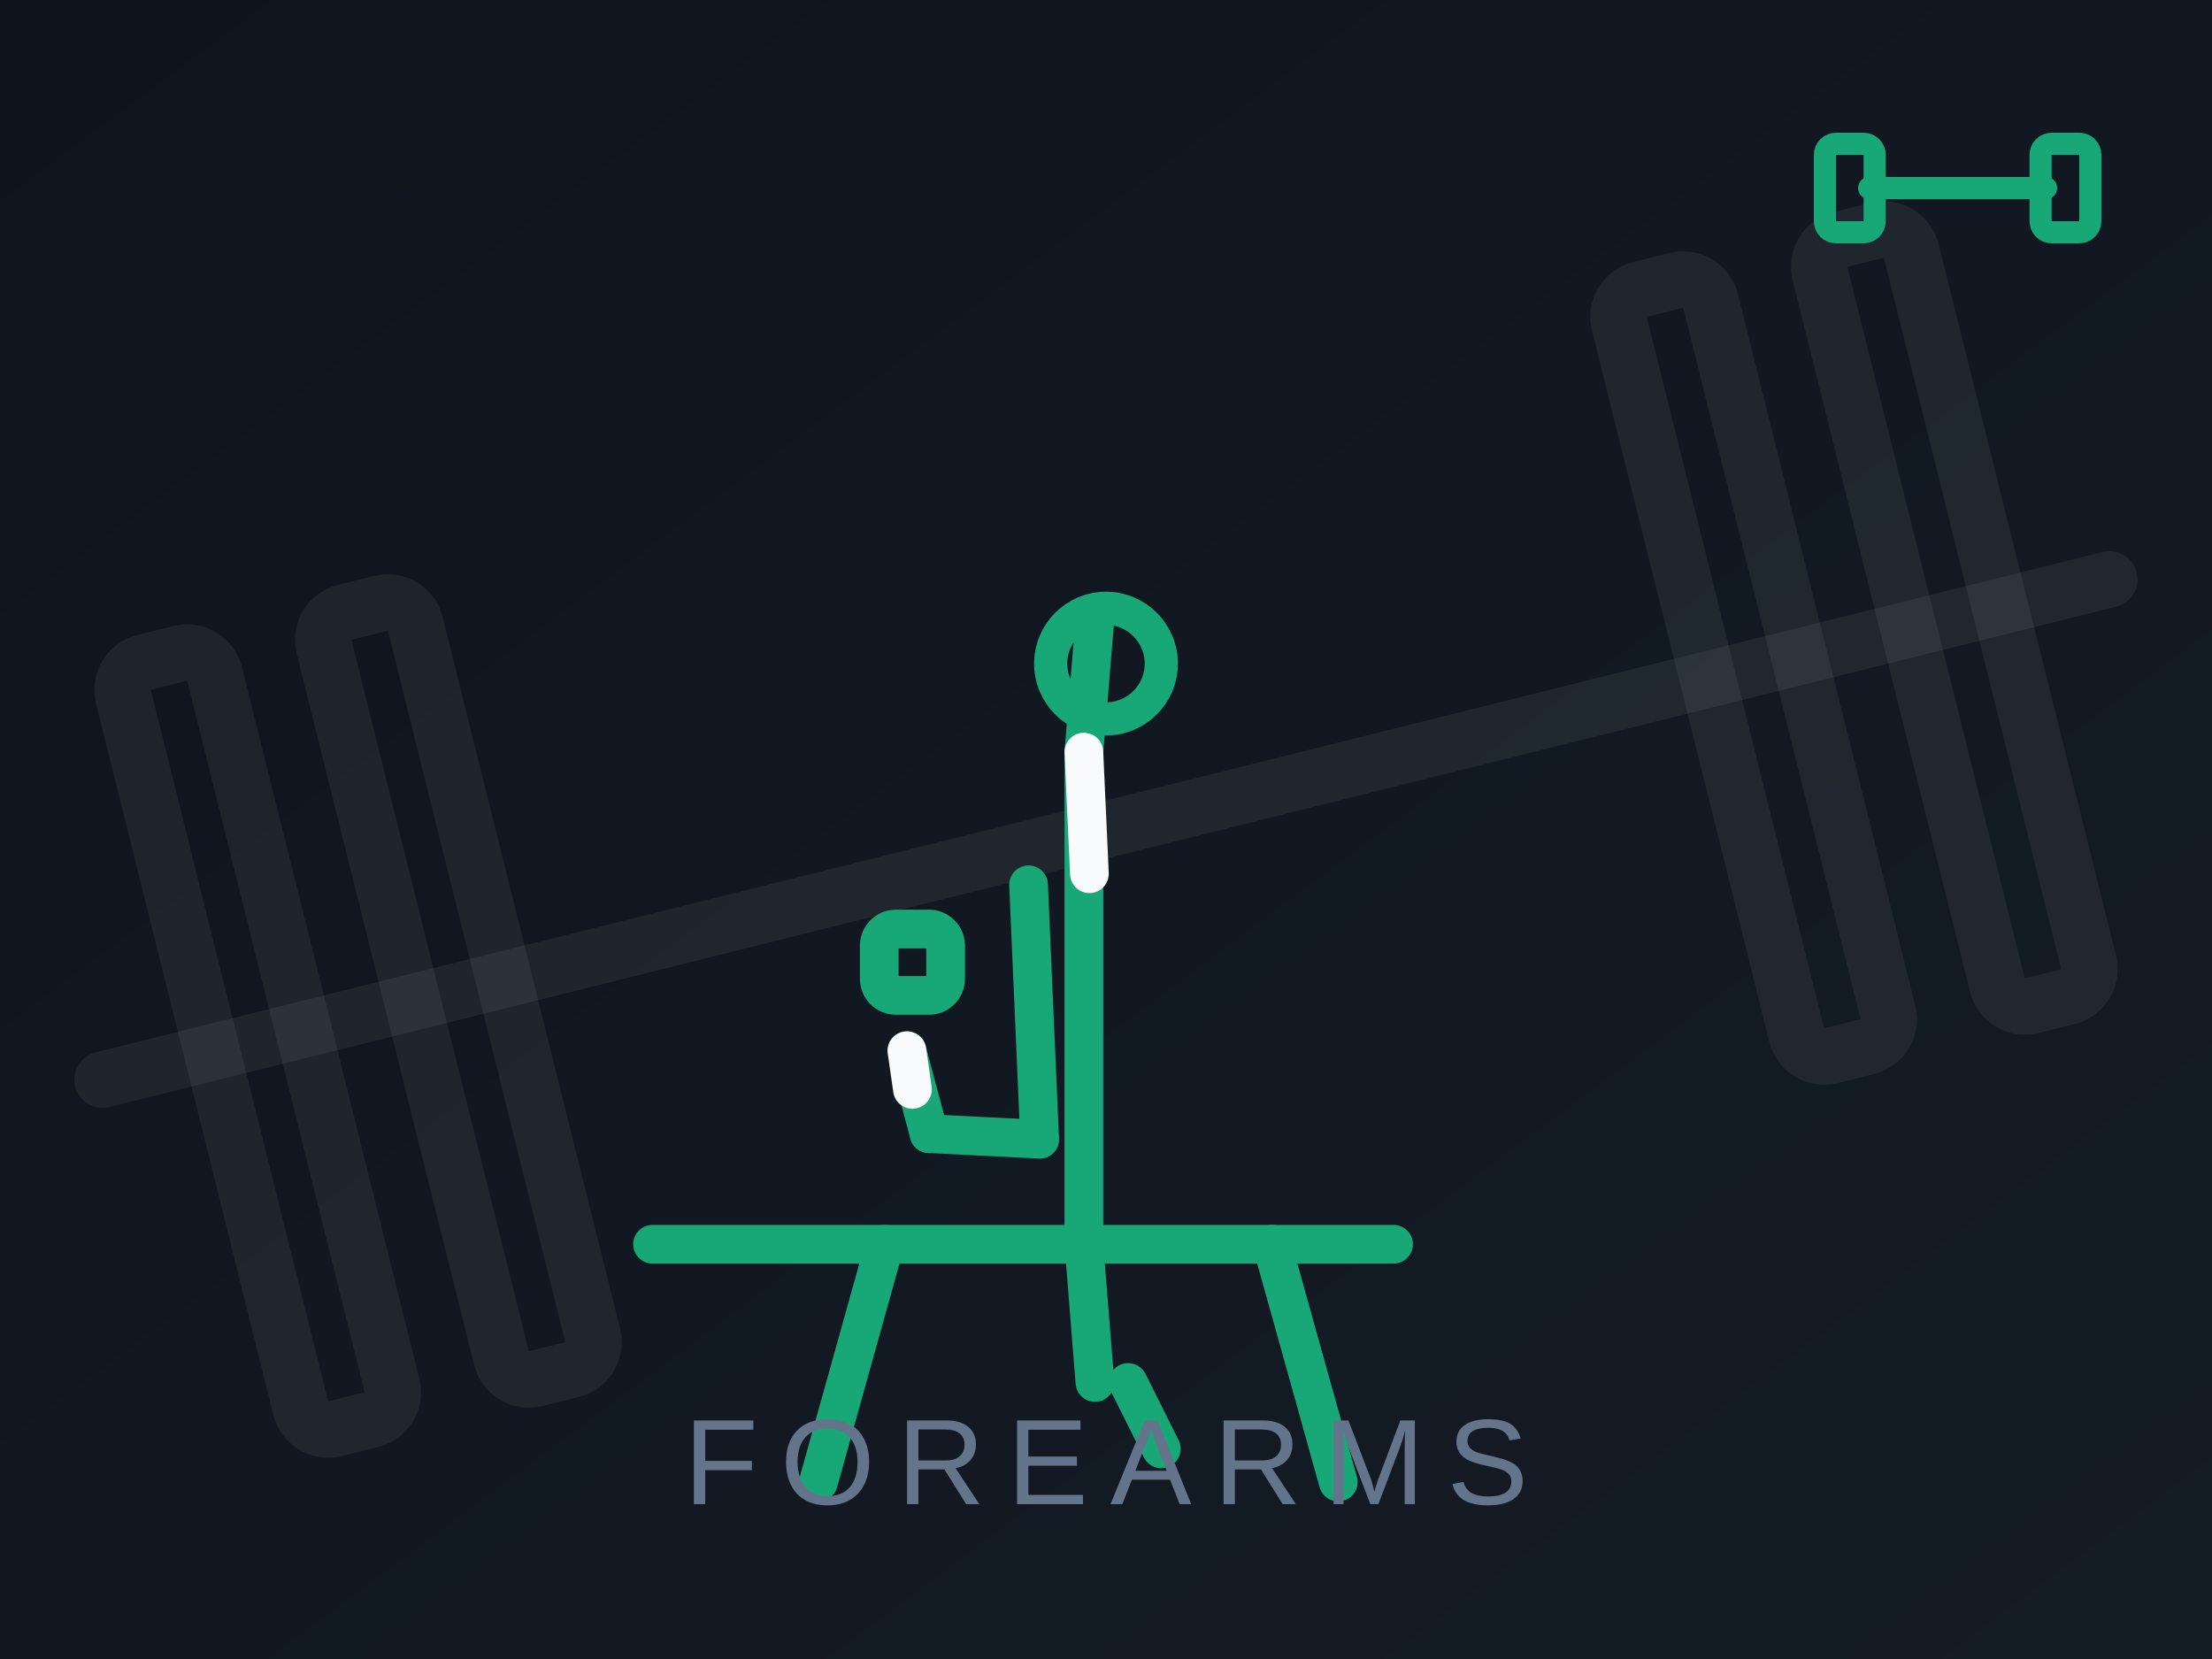
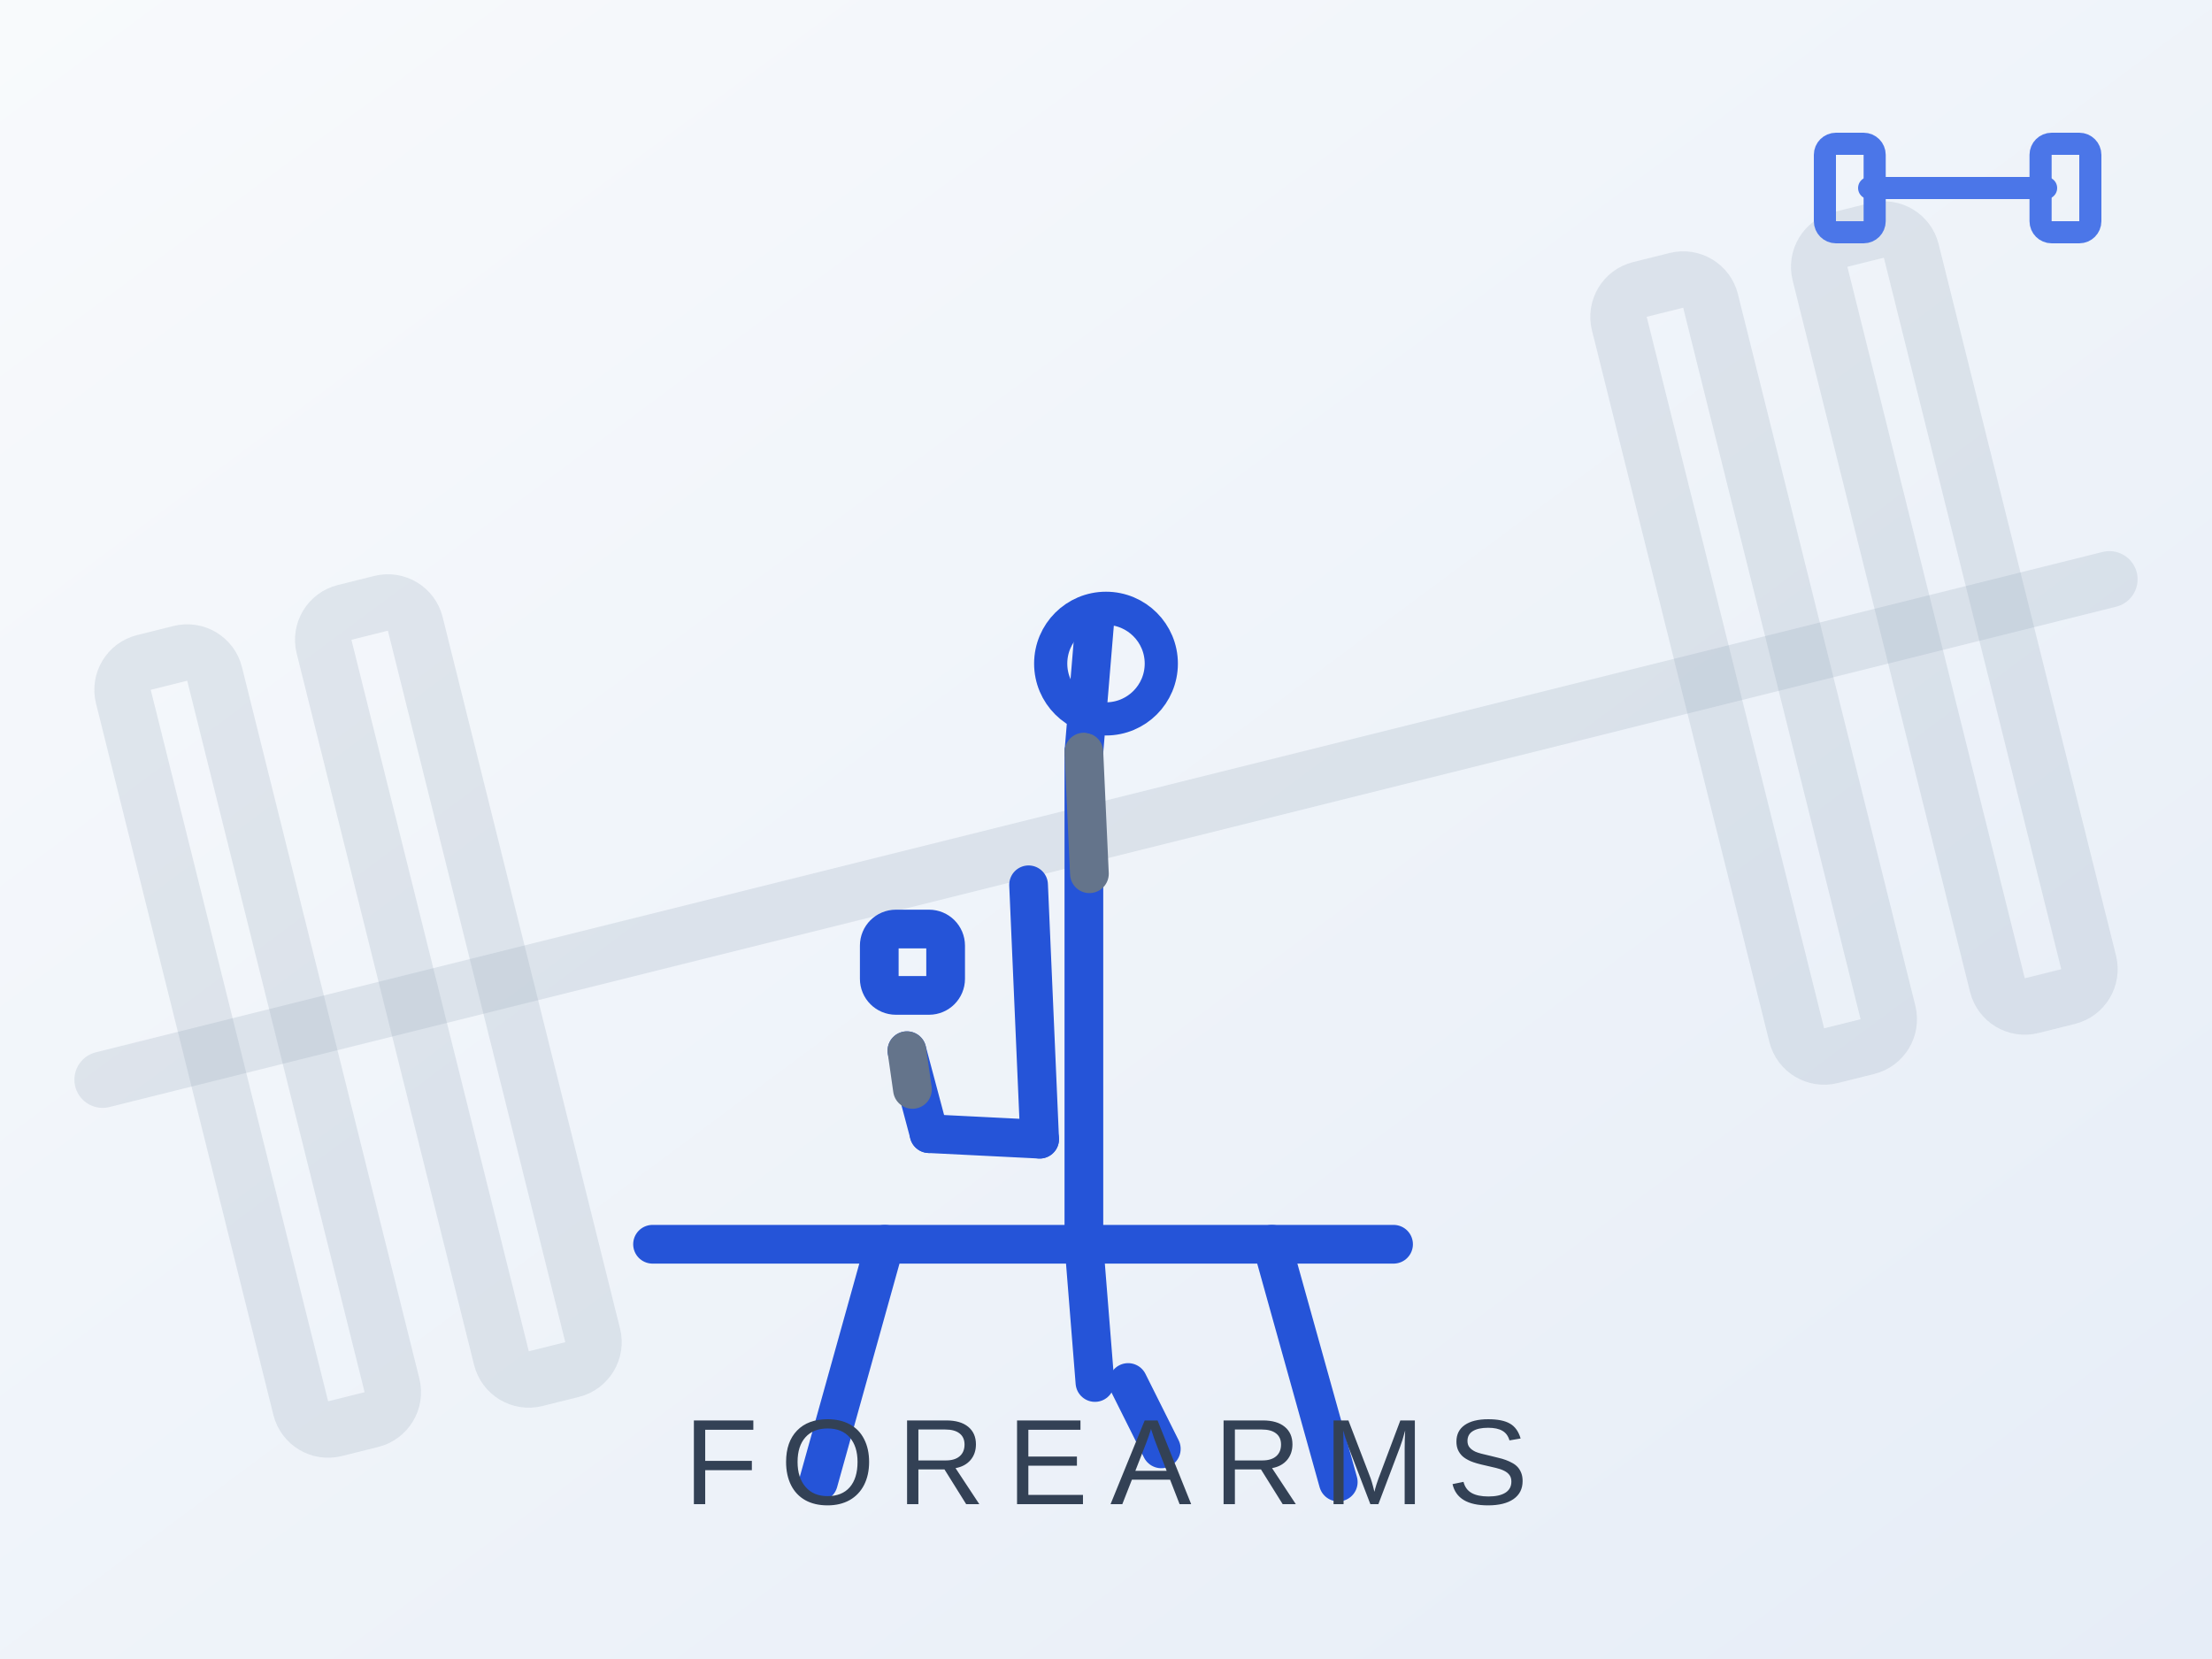
<svg xmlns="http://www.w3.org/2000/svg" viewBox="0 0 400 300" width="400" height="300">
  <defs>
    <linearGradient id="bg" x1="0" y1="0" x2="1" y2="1">
-       <stop offset="0" stop-color="#0e141c" />
-       <stop offset="1" stop-color="#141c26" />
+       <stop offset="0" stop-color="#f8fafc" />
+       <stop offset="1" stop-color="#e6edf7" />
    </linearGradient>
  </defs>
  <rect width="400" height="300" fill="url(#bg)" />
-   <g stroke="#ffffff" stroke-opacity="0.06" stroke-width="6" stroke-linecap="round" stroke-linejoin="round" fill="none" transform="translate(200,150) rotate(-14) scale(1.7)">
+   <g stroke="#94a3b8" stroke-opacity="0.22" stroke-width="6" stroke-linecap="round" stroke-linejoin="round" fill="none" transform="translate(200,150) rotate(-14) scale(1.7)">
    <line x1="-110" y1="0" x2="110" y2="0" />
    <rect x="-98" y="-42" width="10" height="84" rx="3" />
    <rect x="-76" y="-42" width="10" height="84" rx="3" />
    <rect x="66" y="-42" width="10" height="84" rx="3" />
    <rect x="88" y="-42" width="10" height="84" rx="3" />
  </g>
-   <g stroke="#18A878" stroke-width="4" fill="none" stroke-linecap="round" stroke-linejoin="round">
+   <g stroke="#4b76e8" stroke-width="4" fill="none" stroke-linecap="round" stroke-linejoin="round">
    <line x1="338" y1="34" x2="370" y2="34" />
    <rect x="330" y="26" width="9" height="16" rx="2" />
    <rect x="369" y="26" width="9" height="16" rx="2" />
  </g>
  <g fill="none" stroke-linecap="round" stroke-linejoin="round">
-     <g stroke="#18A878" stroke-width="7">
+     <g stroke="#2554d8" stroke-width="7">
      <line x1="118" y1="225" x2="252" y2="225" />
      <line x1="160" y1="225" x2="148" y2="268" />
      <line x1="230" y1="225" x2="242" y2="268" />
      <line x1="196" y1="225" x2="196" y2="136" />
      <line x1="196" y1="136" x2="198" y2="112" />
      <line x1="186" y1="160" x2="188" y2="206" />
      <line x1="188" y1="206" x2="168" y2="205" />
      <line x1="168" y1="205" x2="164" y2="190" />
      <rect x="159" y="168" width="12" height="12" rx="3" />
    </g>
-     <g stroke="#f8fafc" stroke-width="7">
+     <g stroke="#64748b" stroke-width="7">
      <line x1="196" y1="136" x2="197" y2="158" />
      <line x1="164" y1="190" x2="165" y2="197" />
    </g>
-     <g stroke="#18A878" stroke-width="7">
+     <g stroke="#2554d8" stroke-width="7">
      <line x1="196" y1="225" x2="198" y2="250" />
      <line x1="204" y1="250" x2="210" y2="262" />
    </g>
-     <circle cx="200" cy="120" r="10" stroke="#18A878" stroke-width="6" />
+     <circle cx="200" cy="120" r="10" stroke="#2554d8" stroke-width="6" />
  </g>
-   <text x="200" y="272" text-anchor="middle" font-family="Arial, Helvetica, sans-serif" font-size="22" letter-spacing="4" fill="#64748b">FOREARMS</text>
+   <text x="200" y="272" text-anchor="middle" font-family="Arial, Helvetica, sans-serif" font-size="22" letter-spacing="4" fill="#334155">FOREARMS</text>
</svg>
